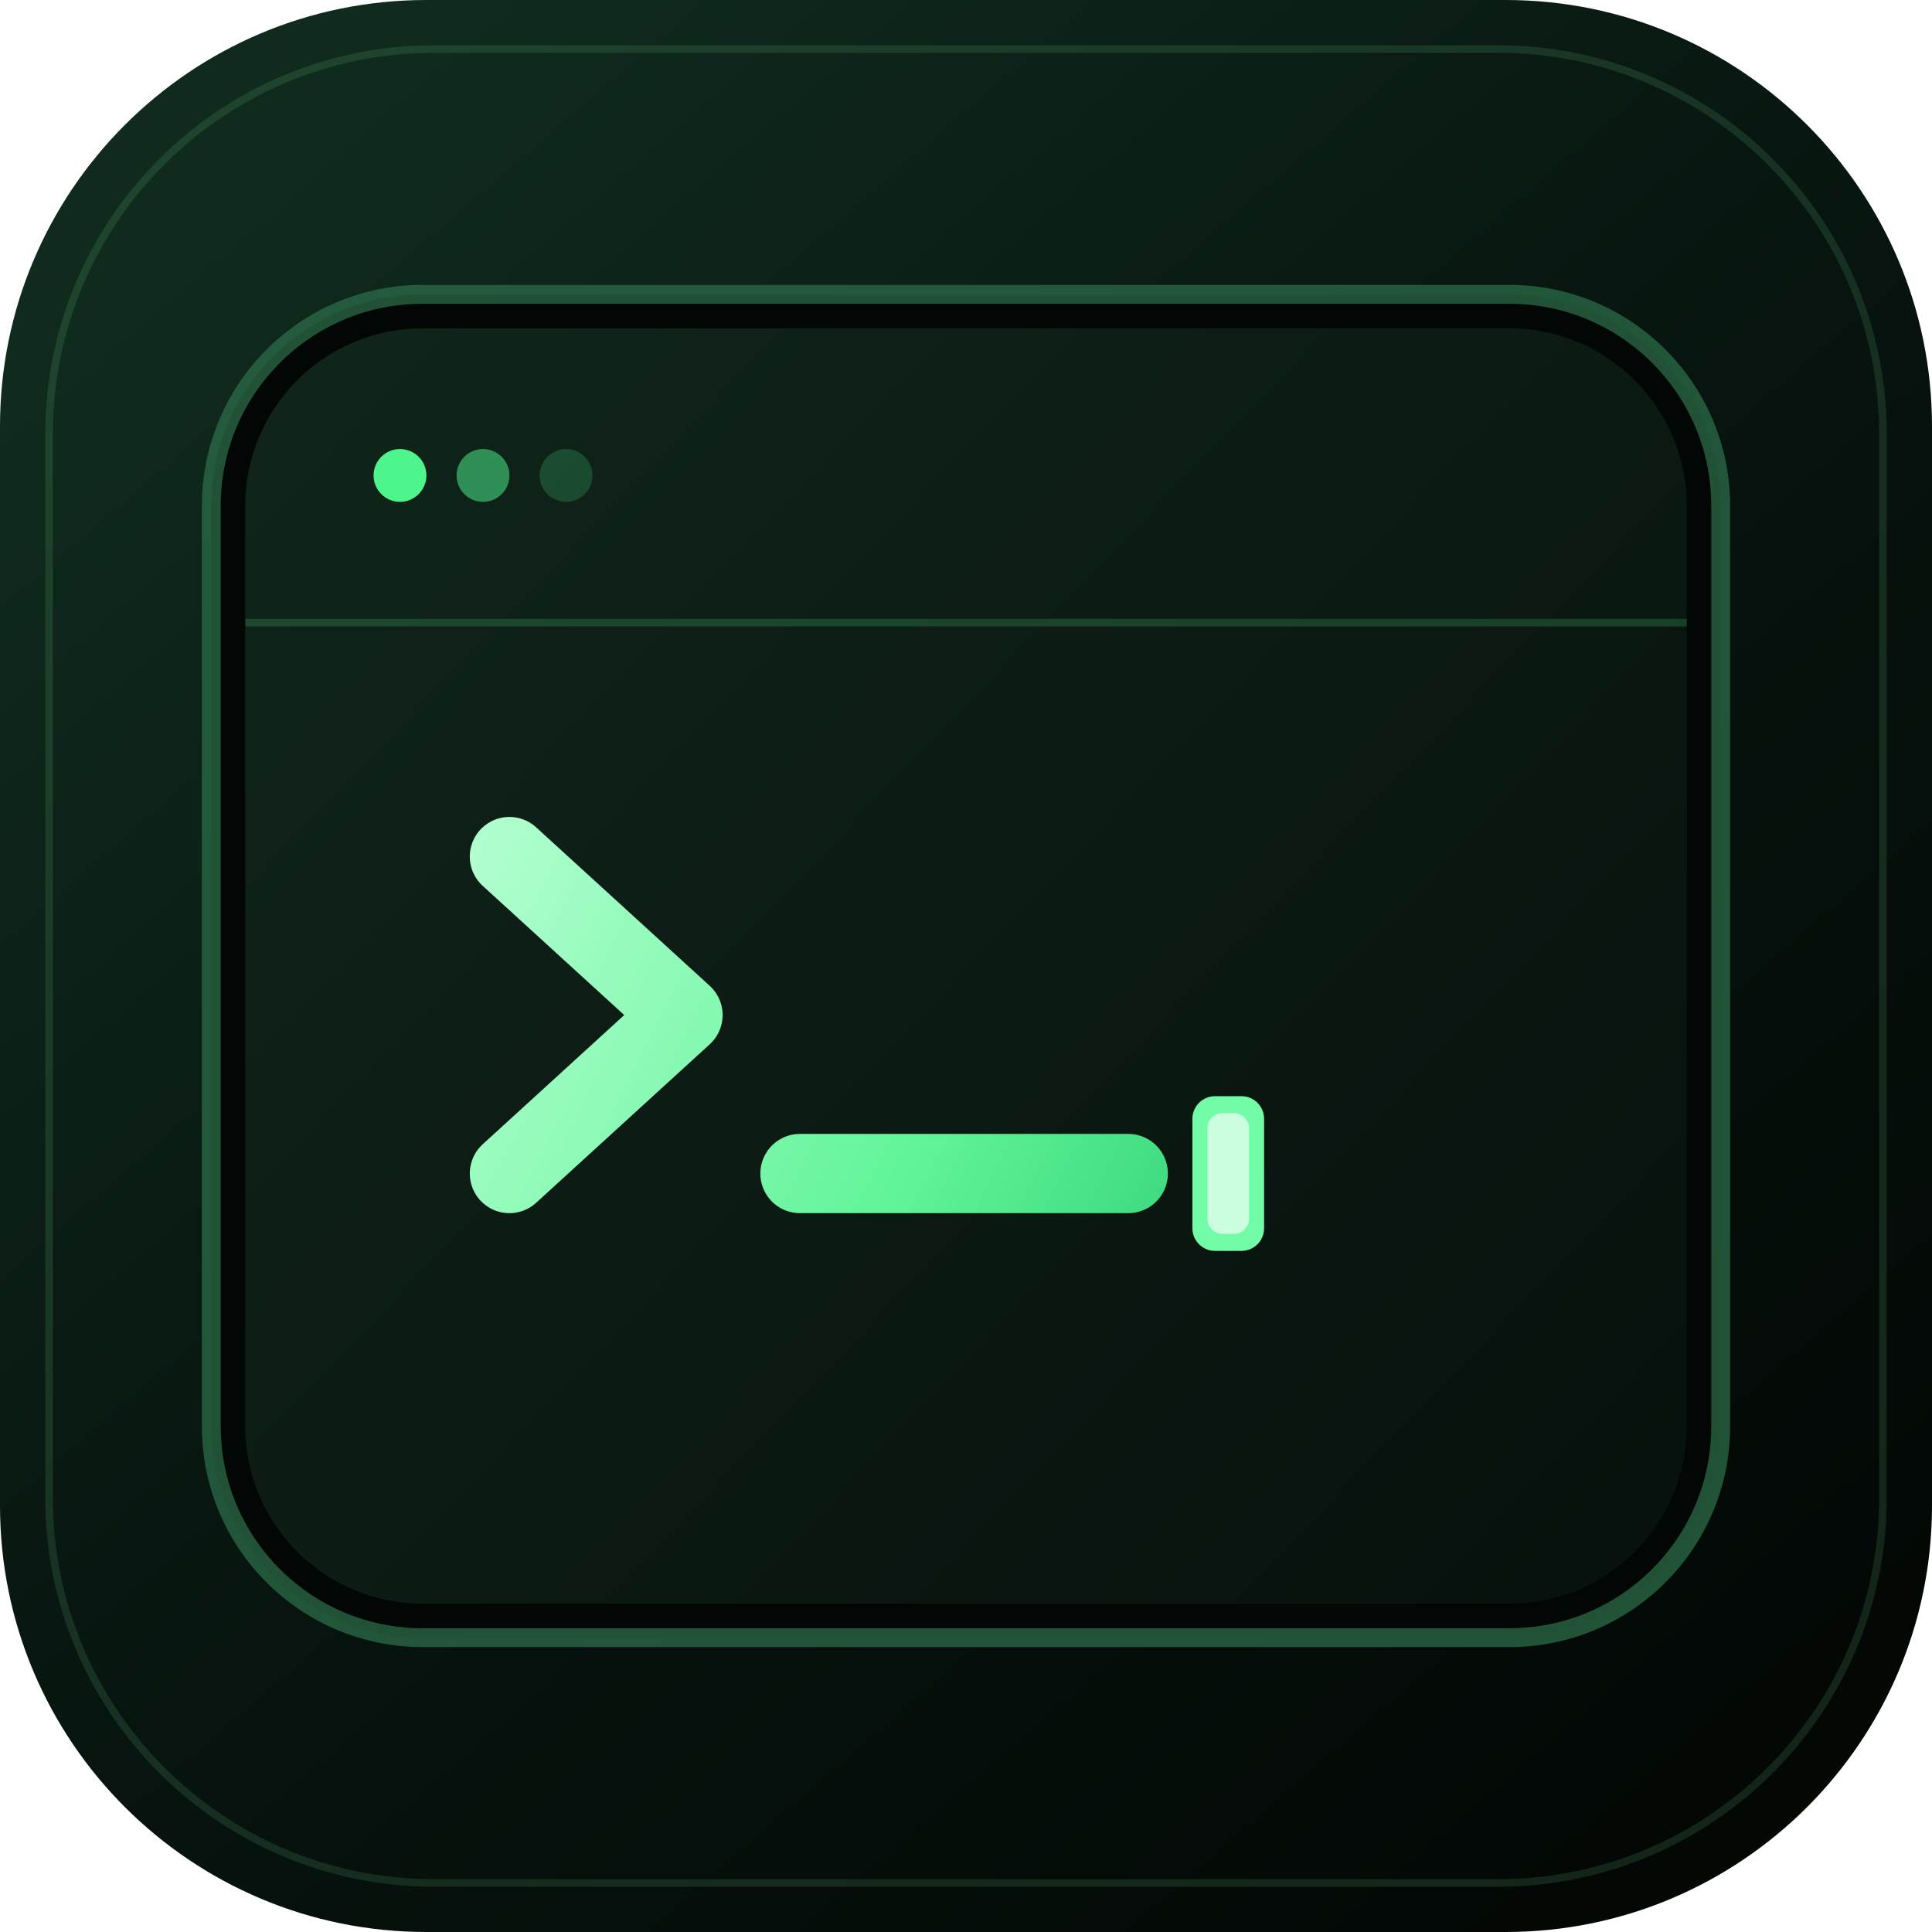
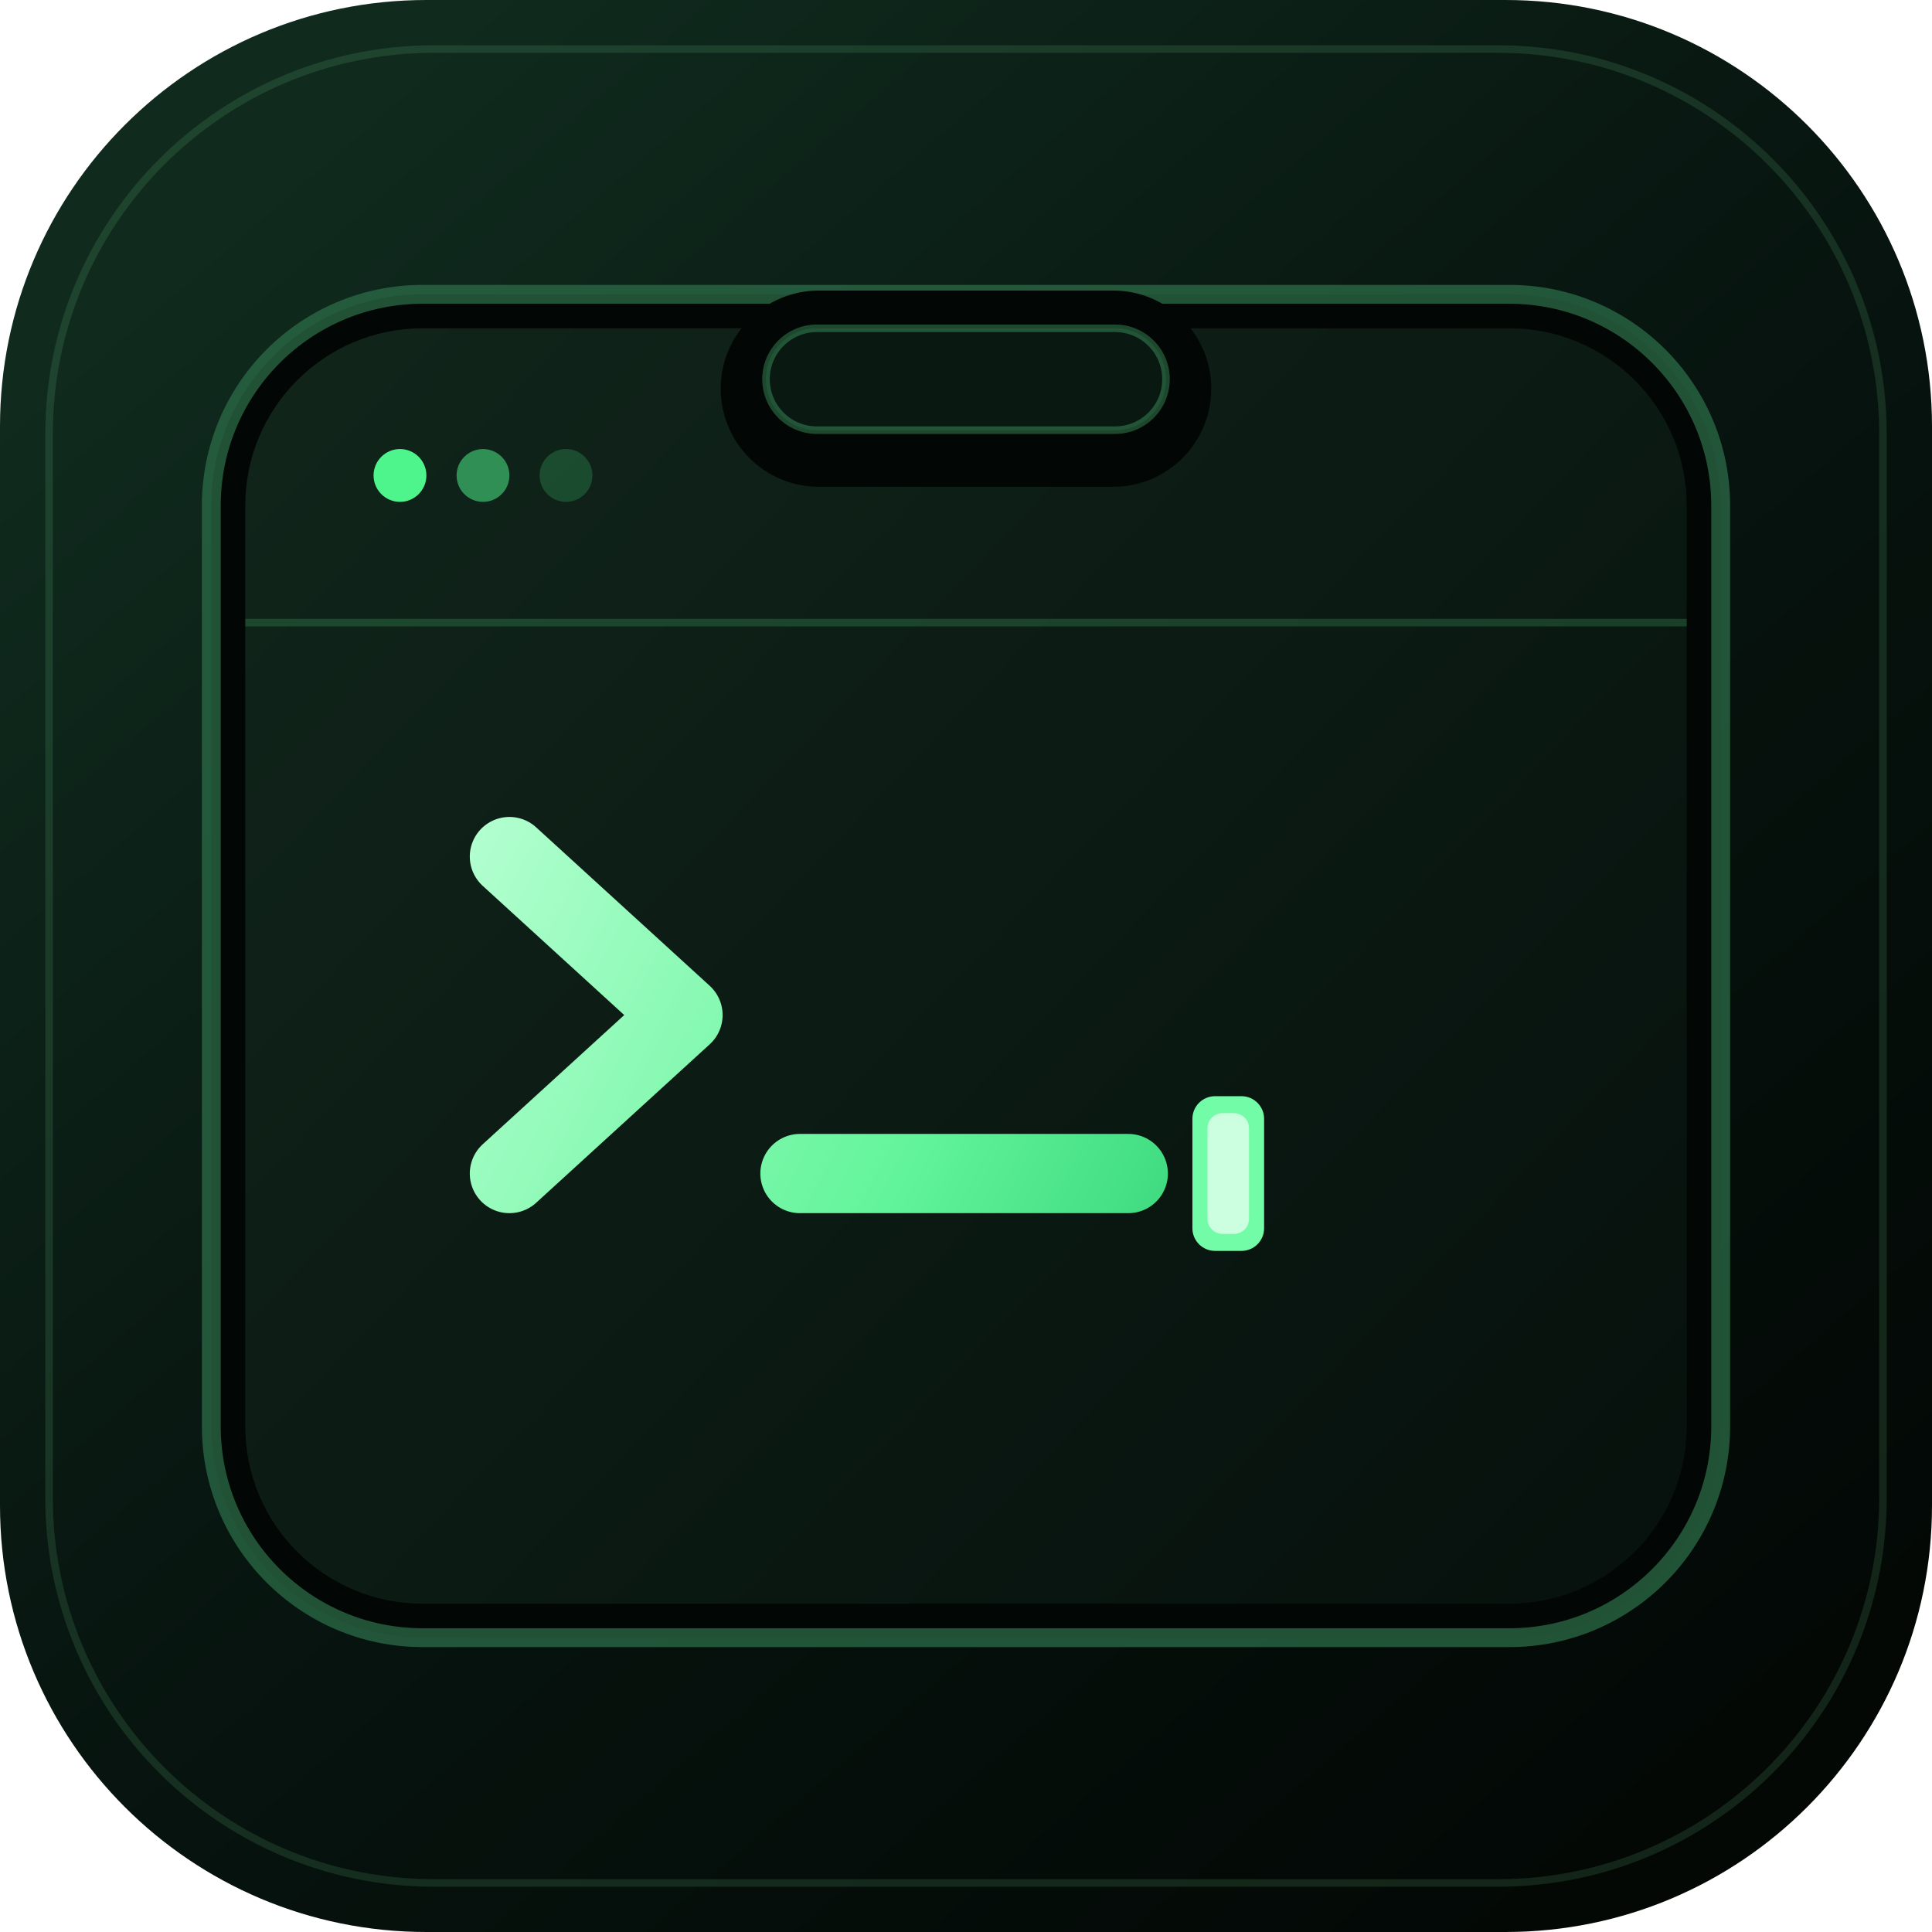
<svg xmlns="http://www.w3.org/2000/svg" width="1024" height="1024" viewBox="0 0 1024 1024">
  <defs>
    <linearGradient id="background" x1="132" y1="78" x2="890" y2="956" gradientUnits="userSpaceOnUse">
      <stop stop-color="#102b1e" />
      <stop offset=".52" stop-color="#07140f" />
      <stop offset="1" stop-color="#030805" />
    </linearGradient>
    <linearGradient id="terminal" x1="184" y1="196" x2="842" y2="828" gradientUnits="userSpaceOnUse">
      <stop stop-color="#10241a" />
      <stop offset="1" stop-color="#07110d" />
    </linearGradient>
    <radialGradient id="promptGlow" cx="0" cy="0" r="1" gradientTransform="translate(500 540) rotate(90) scale(290 390)">
      <stop stop-color="#4df58c" stop-opacity=".20" />
      <stop offset="1" stop-color="#4df58c" stop-opacity="0" />
    </radialGradient>
    <linearGradient id="prompt" x1="260" y1="402" x2="728" y2="642" gradientUnits="userSpaceOnUse">
      <stop stop-color="#b5ffd1" />
      <stop offset=".56" stop-color="#62f49a" />
      <stop offset="1" stop-color="#25c86d" />
    </linearGradient>
  </defs>
  <rect width="1024" height="1024" rx="226" fill="url(#background)" />
  <rect x="26" y="26" width="972" height="972" rx="204" fill="none" stroke="#8affae" stroke-opacity=".12" stroke-width="4" />
  <rect x="112" y="156" width="800" height="712" rx="112" fill="#020604" stroke="#2d6f4a" stroke-opacity=".72" stroke-width="10" />
  <rect x="130" y="174" width="764" height="676" rx="94" fill="url(#terminal)" />
+   <rect x="382" y="154" width="260" height="104" rx="52" fill="#020604" />
+   <rect x="406" y="174" width="212" height="54" rx="27" fill="#091811" stroke="#65f49a" stroke-opacity=".28" stroke-width="4" />
  <path d="M130 330h764" stroke="#5cf495" stroke-opacity=".18" stroke-width="4" />
  <circle cx="212" cy="252" r="14" fill="#4df58c" />
  <circle cx="256" cy="252" r="14" fill="#4df58c" fill-opacity=".52" />
  <circle cx="300" cy="252" r="14" fill="#4df58c" fill-opacity=".20" />
  <ellipse cx="500" cy="548" rx="330" ry="244" fill="url(#promptGlow)" />
  <path d="m270 454 92 84-92 84" fill="none" stroke="url(#prompt)" stroke-linecap="round" stroke-linejoin="round" stroke-width="42" />
  <path d="M424 622h174" fill="none" stroke="url(#prompt)" stroke-linecap="round" stroke-width="42" />
  <rect x="632" y="581" width="38" height="82" rx="12" fill="#73fca7" />
  <rect x="640" y="590" width="22" height="64" rx="8" fill="#ccffe0" />
</svg>
